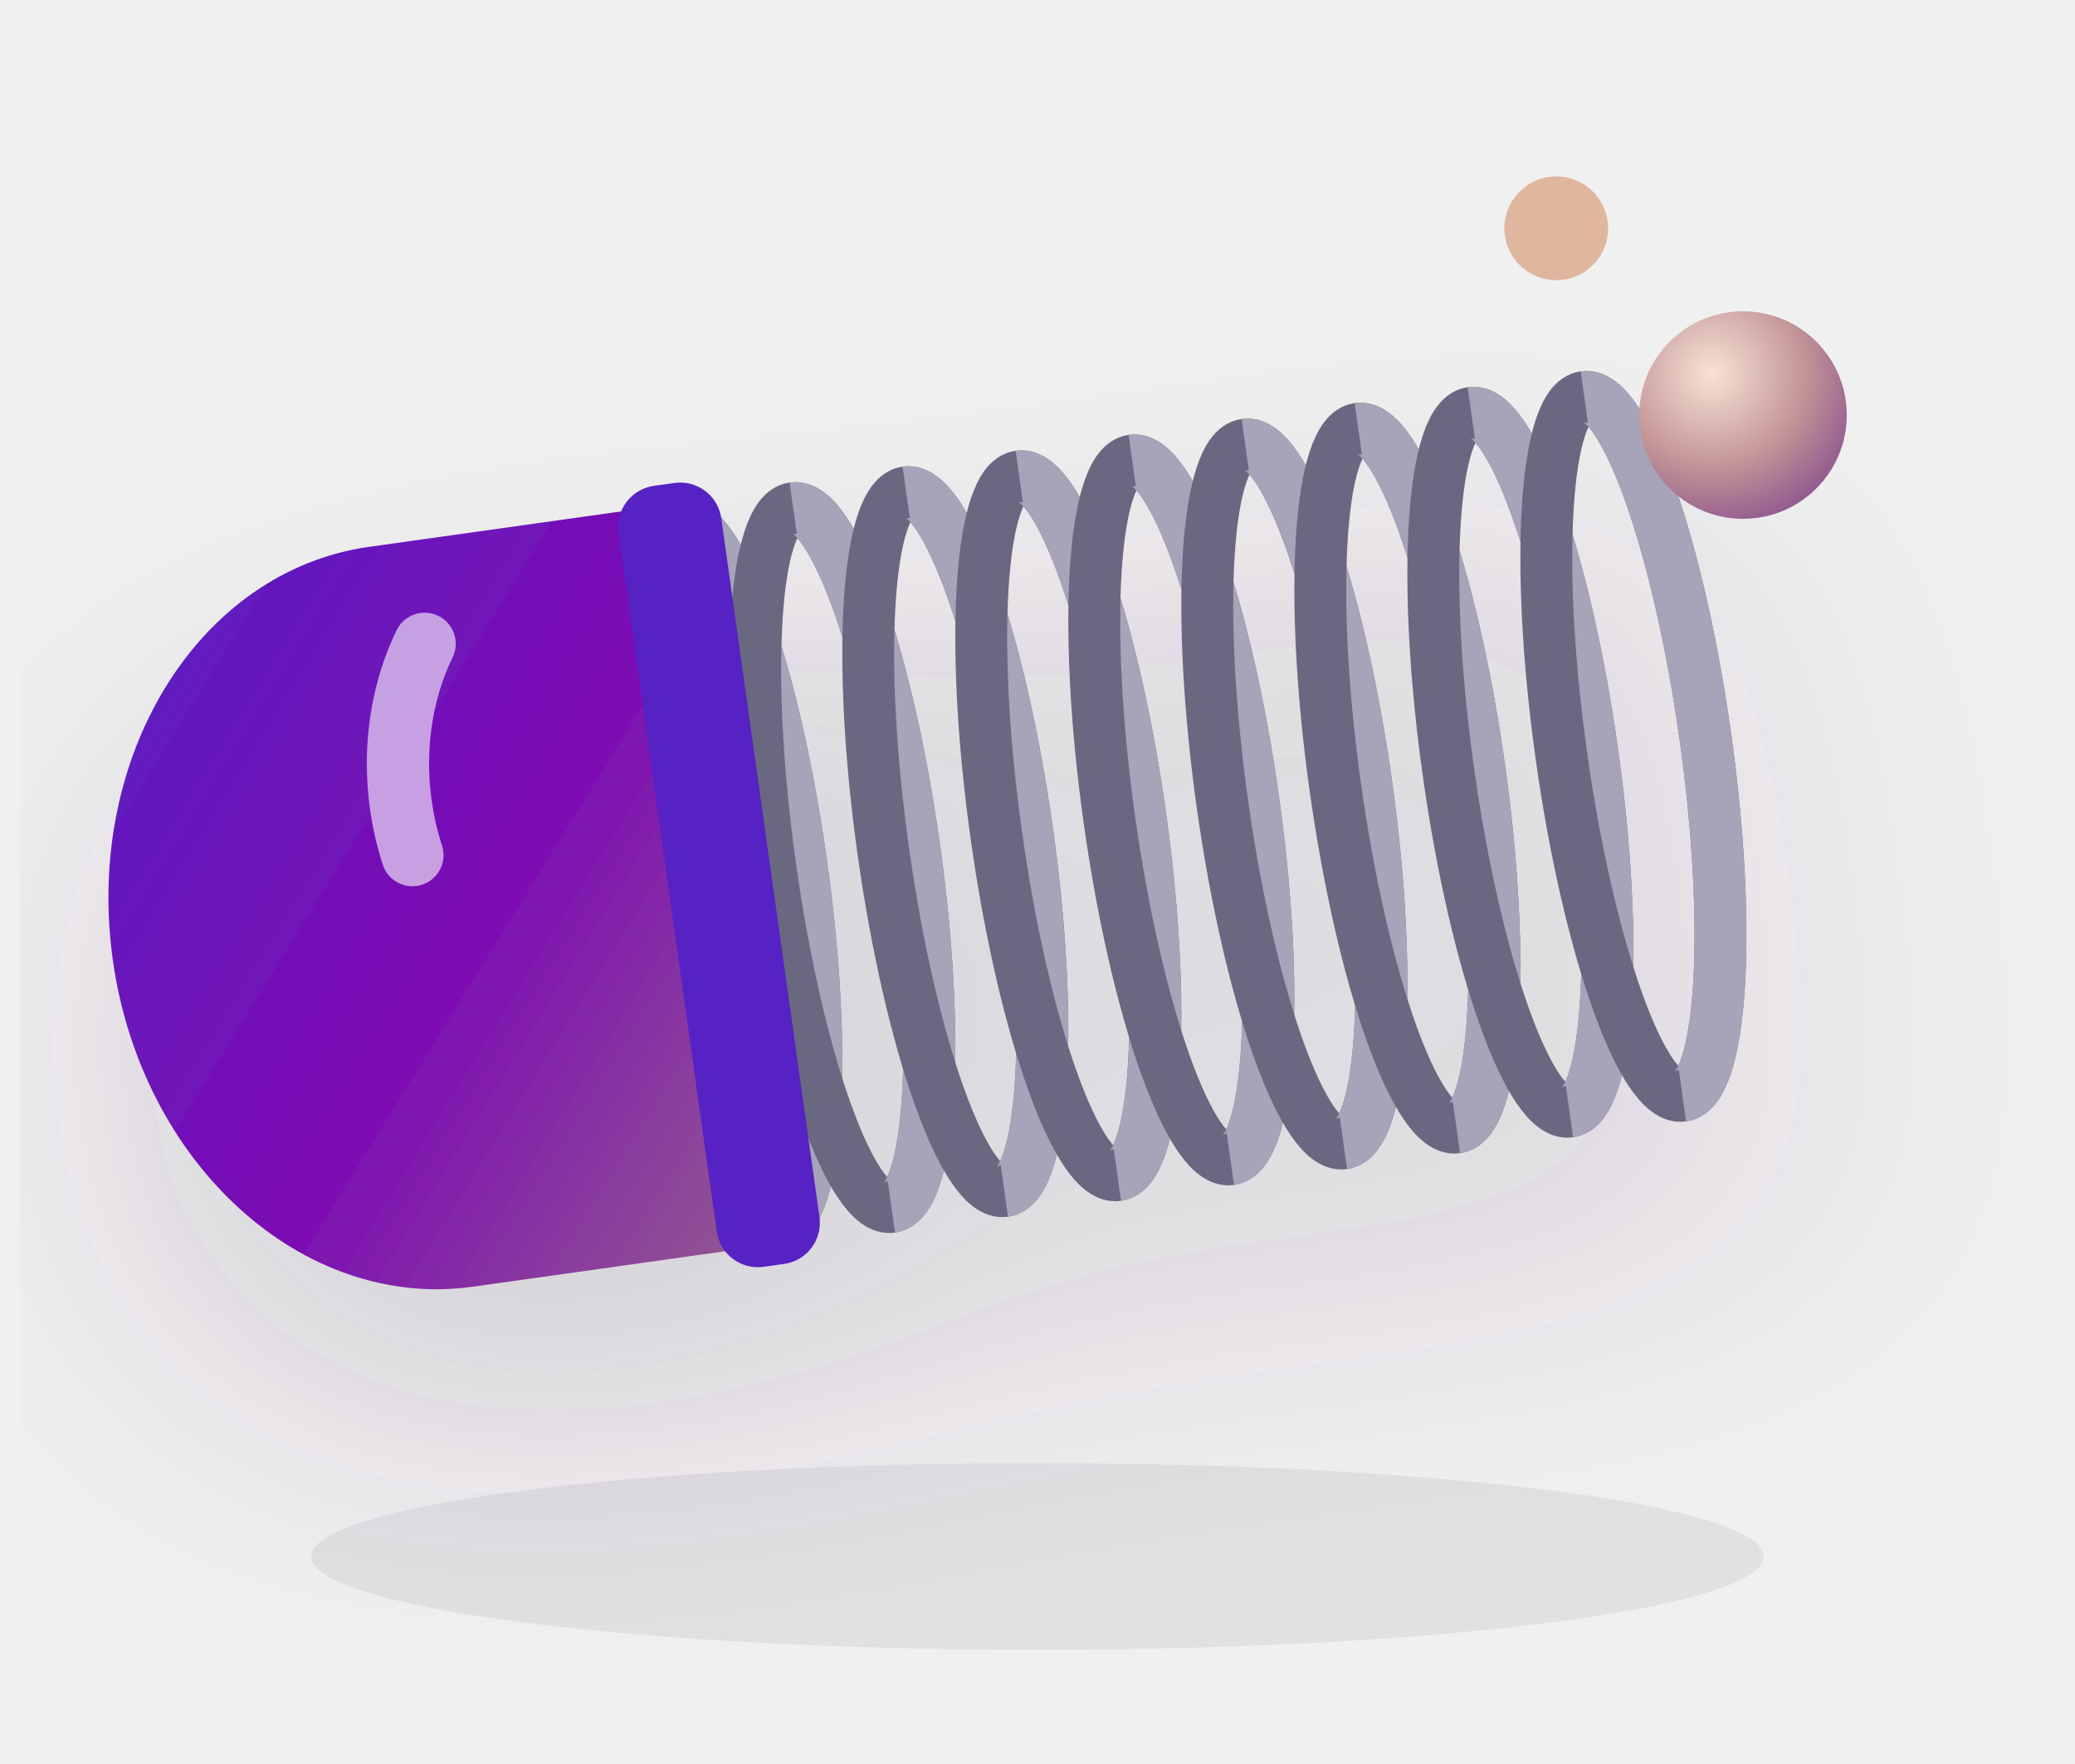
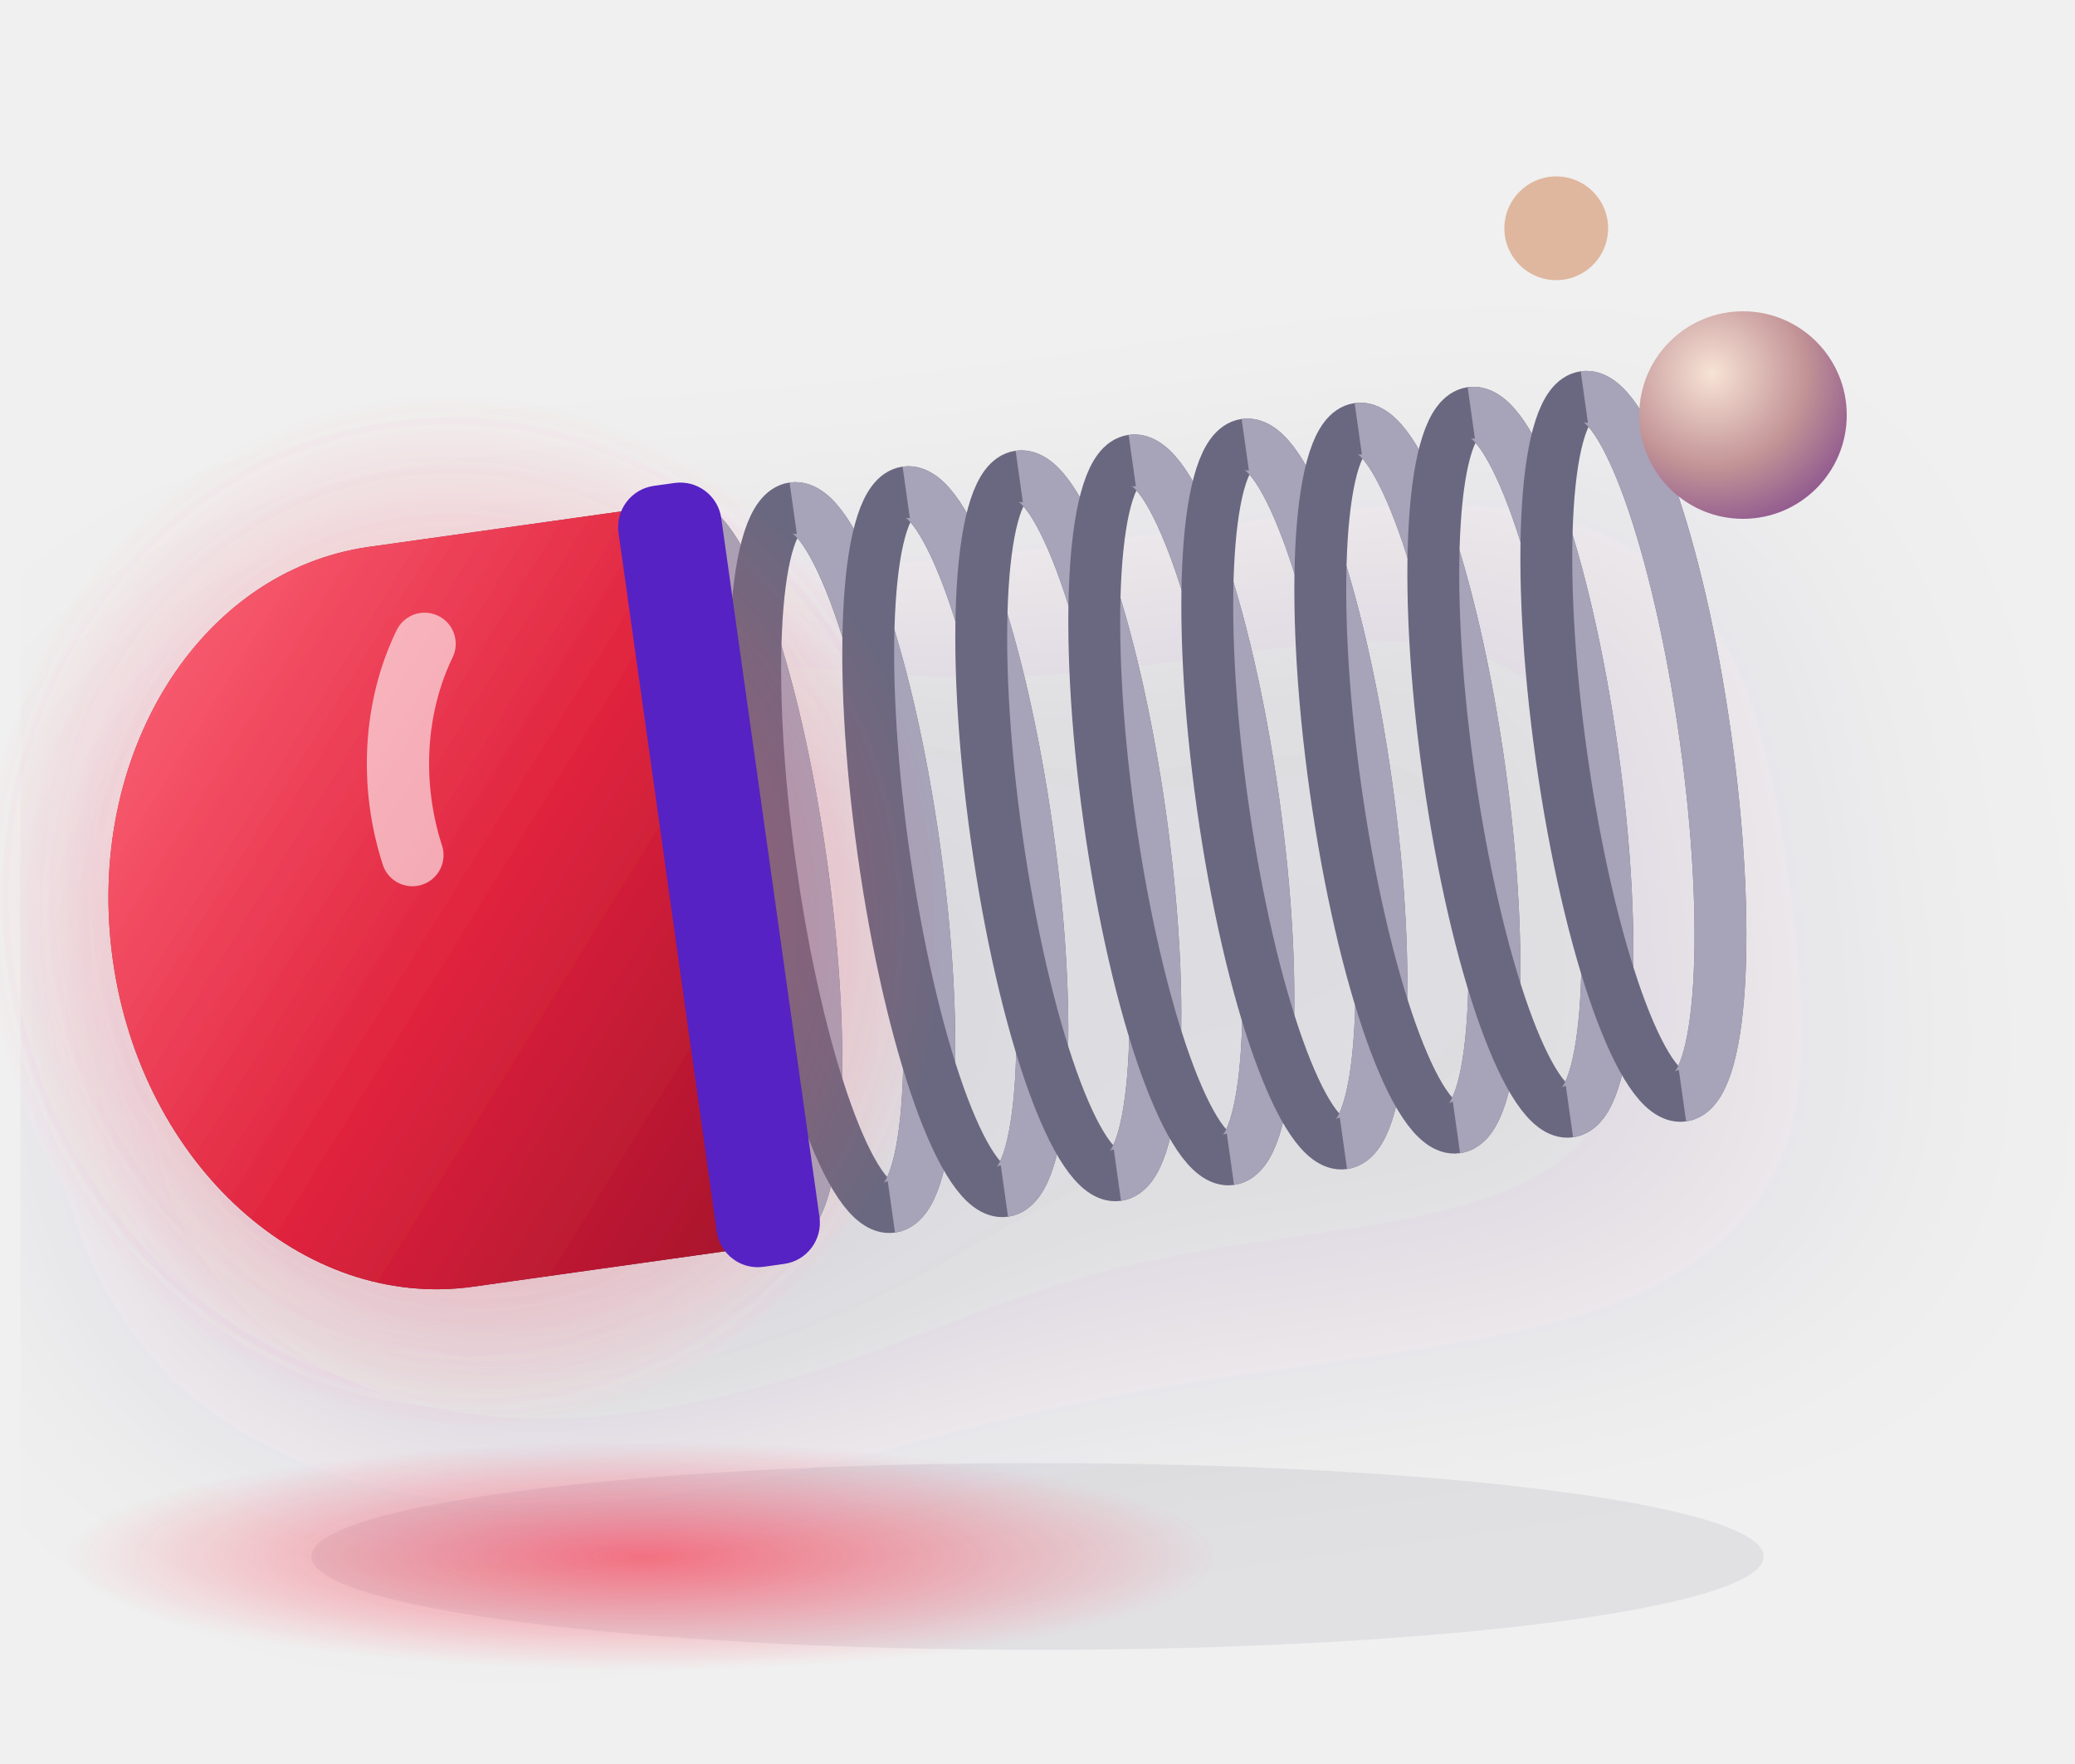
<svg xmlns="http://www.w3.org/2000/svg" viewBox="0 0 200 170" role="img" aria-label="튀어나온 용수철 그림">
  <defs>
    <linearGradient id="tube" x1="0" y1="0" x2="1" y2="1">
      <stop offset="0" stop-color="#5720C3" />
      <stop offset=".55" stop-color="#7C0CB4" />
      <stop offset="1" stop-color="#925B8F" />
    </linearGradient>
    <linearGradient id="tubeHi" x1="0" y1="0" x2="1" y2="0">
      <stop offset="0" stop-color="#fff" stop-opacity=".55" />
      <stop offset="1" stop-color="#fff" stop-opacity="0" />
    </linearGradient>
    <linearGradient id="peach" x1="0" y1="0" x2="0" y2="1">
      <stop offset="0" stop-color="#F2D3C0" />
      <stop offset="1" stop-color="#DFB79F" />
    </linearGradient>
    <linearGradient id="violetTile" x1="0" y1="0" x2="1" y2="1">
      <stop offset="0" stop-color="#8A5BE0" />
      <stop offset="1" stop-color="#5720C3" />
    </linearGradient>
    <radialGradient id="ball" cx=".35" cy=".3" r=".75">
      <stop offset="0" stop-color="#F7E3D6" />
      <stop offset=".6" stop-color="#C39496" />
      <stop offset="1" stop-color="#925B8F" />
    </radialGradient>
+     <linearGradient id="siren" x1="0" y1="0" x2="1" y2="1">
+       <stop offset="0" stop-color="#FF6B7D" />
+       <stop offset=".55" stop-color="#E0243E" />
+       <stop offset="1" stop-color="#A3122B" />
+     </linearGradient>
+     <linearGradient id="sirenDim" x1="0" y1="0" x2="1" y2="1">
+       <stop offset="0" stop-color="#B8384A" />
+       <stop offset="1" stop-color="#6E1424" />
+     </linearGradient>
+     <radialGradient id="halo" cx=".5" cy=".5" r=".5">
+       <stop offset="0" stop-color="#FF4D63" stop-opacity=".55" />
+       <stop offset="1" stop-color="#FF4D63" stop-opacity="0" />
+     </radialGradient>
+     <radialGradient id="floorRed" cx=".5" cy=".5" r=".5">
+       <stop offset="0" stop-color="#FF4D63" stop-opacity=".75" />
+       <stop offset="1" stop-color="#FF4D63" stop-opacity="0" />
+     </radialGradient>
    <radialGradient id="glow" cx=".5" cy=".5" r=".5">
      <stop offset="0" stop-color="#E9DDF7" />
      <stop offset="1" stop-color="#E9DDF7" stop-opacity="0" />
    </radialGradient>
    <filter id="soft" x="-40%" y="-40%" width="180%" height="200%">
      <feDropShadow dx="0" dy="14" stdDeviation="14" flood-color="#39385B" flood-opacity=".16" />
    </filter>
  </defs>
  <ellipse cx="100" cy="150" rx="70" ry="9" fill="#39385B" opacity=".08" />
+   <ellipse cx="62" cy="150" rx="56" ry="11" fill="url(#floorRed)">
+     <animate attributeName="opacity" values="1;.15;1" keyTimes="0;.5;1" dur="1.1s" repeatCount="indefinite" />
+   </ellipse>
  <g transform="rotate(-8 100 80)" filter="url(#soft)">
    <g>
      <animateTransform attributeName="transform" type="rotate" values="0 40 80; 6 40 80; -4 40 80; 2 40 80; 0 40 80" keyTimes="0;.25;.5;.75;1" dur="1.8s" repeatCount="indefinite" />
      <ellipse cx="70" cy="80" rx="7" ry="34" fill="none" stroke="#6B6880" stroke-width="5" />
      <path d="M70,46 A7,34 0 0 1 70,114" fill="none" stroke="#A7A3B8" stroke-width="5" />
      <ellipse cx="81" cy="80" rx="7" ry="34" fill="none" stroke="#6B6880" stroke-width="5" />
      <path d="M81,46 A7,34 0 0 1 81,114" fill="none" stroke="#A7A3B8" stroke-width="5" />
      <ellipse cx="92" cy="80" rx="7" ry="34" fill="none" stroke="#6B6880" stroke-width="5" />
      <path d="M92,46 A7,34 0 0 1 92,114" fill="none" stroke="#A7A3B8" stroke-width="5" />
      <ellipse cx="103" cy="80" rx="7" ry="34" fill="none" stroke="#6B6880" stroke-width="5" />
      <path d="M103,46 A7,34 0 0 1 103,114" fill="none" stroke="#A7A3B8" stroke-width="5" />
      <ellipse cx="114" cy="80" rx="7" ry="34" fill="none" stroke="#6B6880" stroke-width="5" />
      <path d="M114,46 A7,34 0 0 1 114,114" fill="none" stroke="#A7A3B8" stroke-width="5" />
      <ellipse cx="125" cy="80" rx="7" ry="34" fill="none" stroke="#6B6880" stroke-width="5" />
      <path d="M125,46 A7,34 0 0 1 125,114" fill="none" stroke="#A7A3B8" stroke-width="5" />
      <ellipse cx="136" cy="80" rx="7" ry="34" fill="none" stroke="#6B6880" stroke-width="5" />
      <path d="M136,46 A7,34 0 0 1 136,114" fill="none" stroke="#A7A3B8" stroke-width="5" />
      <ellipse cx="147" cy="80" rx="7" ry="34" fill="none" stroke="#6B6880" stroke-width="5" />
      <path d="M147,46 A7,34 0 0 1 147,114" fill="none" stroke="#A7A3B8" stroke-width="5" />
      <ellipse cx="158" cy="80" rx="7" ry="34" fill="none" stroke="#6B6880" stroke-width="5" />
      <path d="M158,46 A7,34 0 0 1 158,114" fill="none" stroke="#A7A3B8" stroke-width="5" />
-       <path d="M70,44 H40 A30,36 0 0 0 40,116 H70 Z" fill="url(#tube)" />
+       <ellipse cx="44" cy="80" rx="46" ry="50" fill="url(#halo)">
+         <animate attributeName="opacity" values="1;.15;1" keyTimes="0;.5;1" dur="1.1s" repeatCount="indefinite" />
+       </ellipse>
+       <path d="M70,44 H40 A30,36 0 0 0 40,116 H70 Z" fill="url(#sirenDim)" />
+       <path d="M70,44 H40 A30,36 0 0 0 40,116 H70 Z" fill="url(#siren)">
+         <animate attributeName="opacity" values="1;.15;1" keyTimes="0;.5;1" dur="1.1s" repeatCount="indefinite" />
+       </path>
      <path d="M44,54 A20,24 0 0 0 40,74" stroke="#fff" stroke-opacity=".6" stroke-width="6" fill="none" stroke-linecap="round" />
      <rect x="64" y="42" width="10" height="76" rx="4" fill="#5720C3" />
    </g>
  </g>
  <circle cx="168" cy="40" r="10" fill="url(#ball)">
    <animate attributeName="cy" values="40;20;40" keyTimes="0;.5;1" keySplines=".2 .6 .4 1;.6 0 .8 .4" calcMode="spline" dur="1.2s" repeatCount="indefinite" />
  </circle>
  <circle cx="150" cy="22" r="5" fill="#DFB79F">
    <animate attributeName="opacity" values=".3;1;.3" dur="2.4s" repeatCount="indefinite" />
    <animateTransform attributeName="transform" type="translate" values="0 0;0 -5;0 0" dur="2.4s" repeatCount="indefinite" />
  </circle>
</svg>
